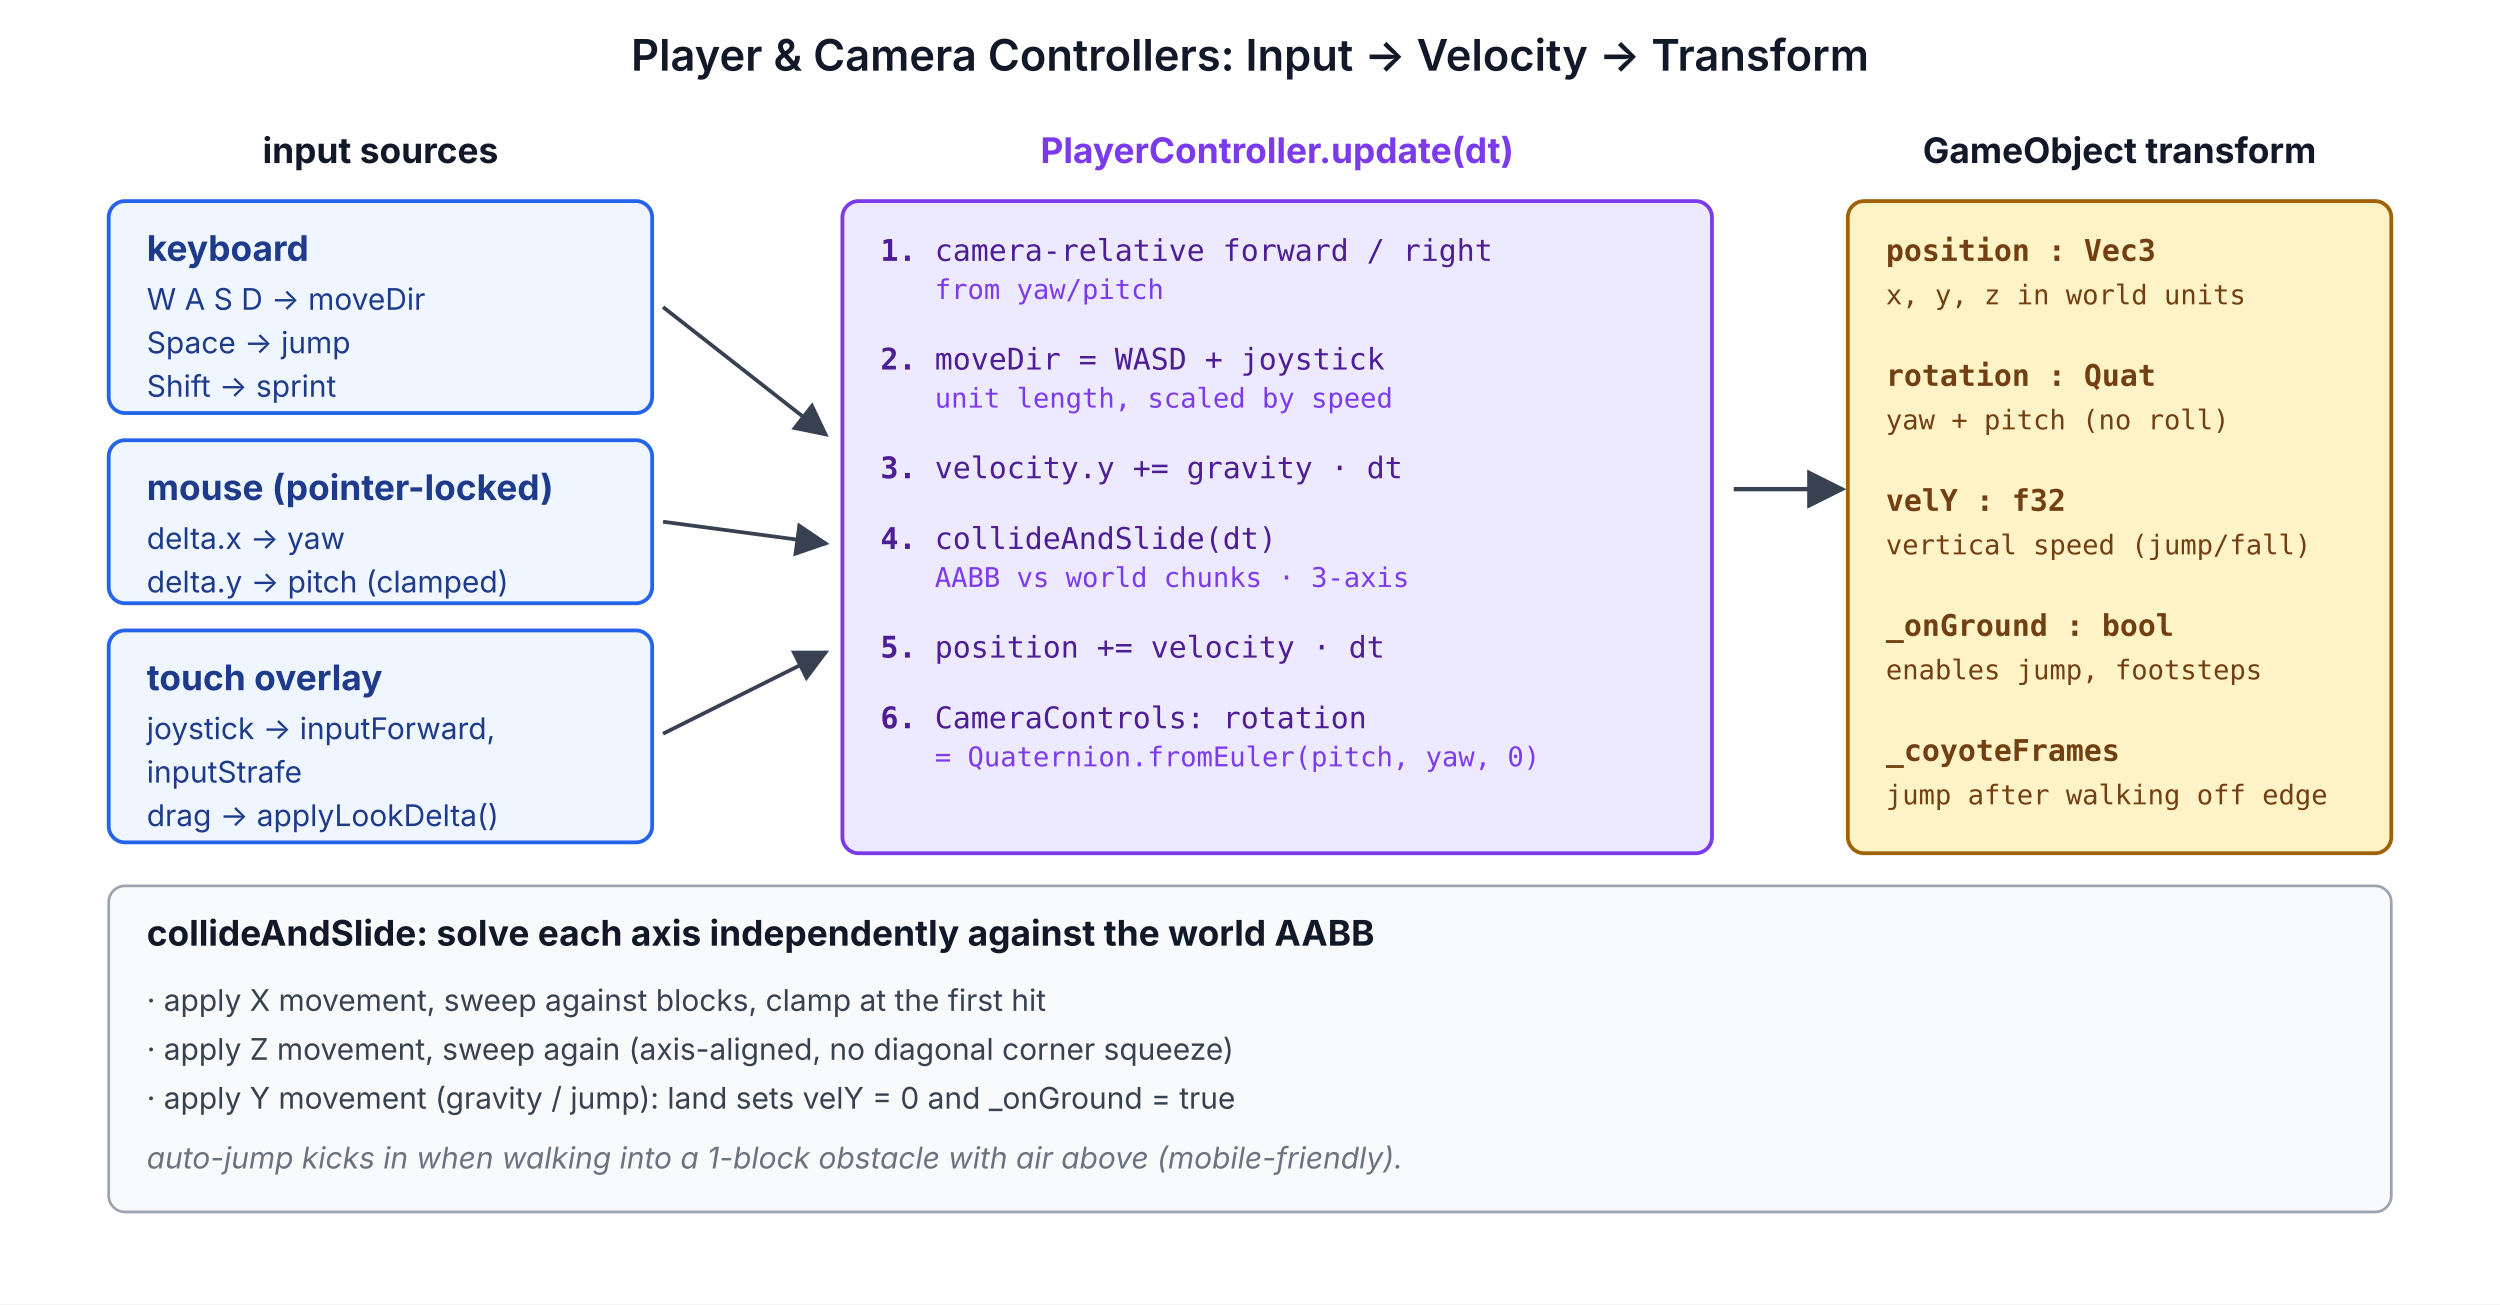
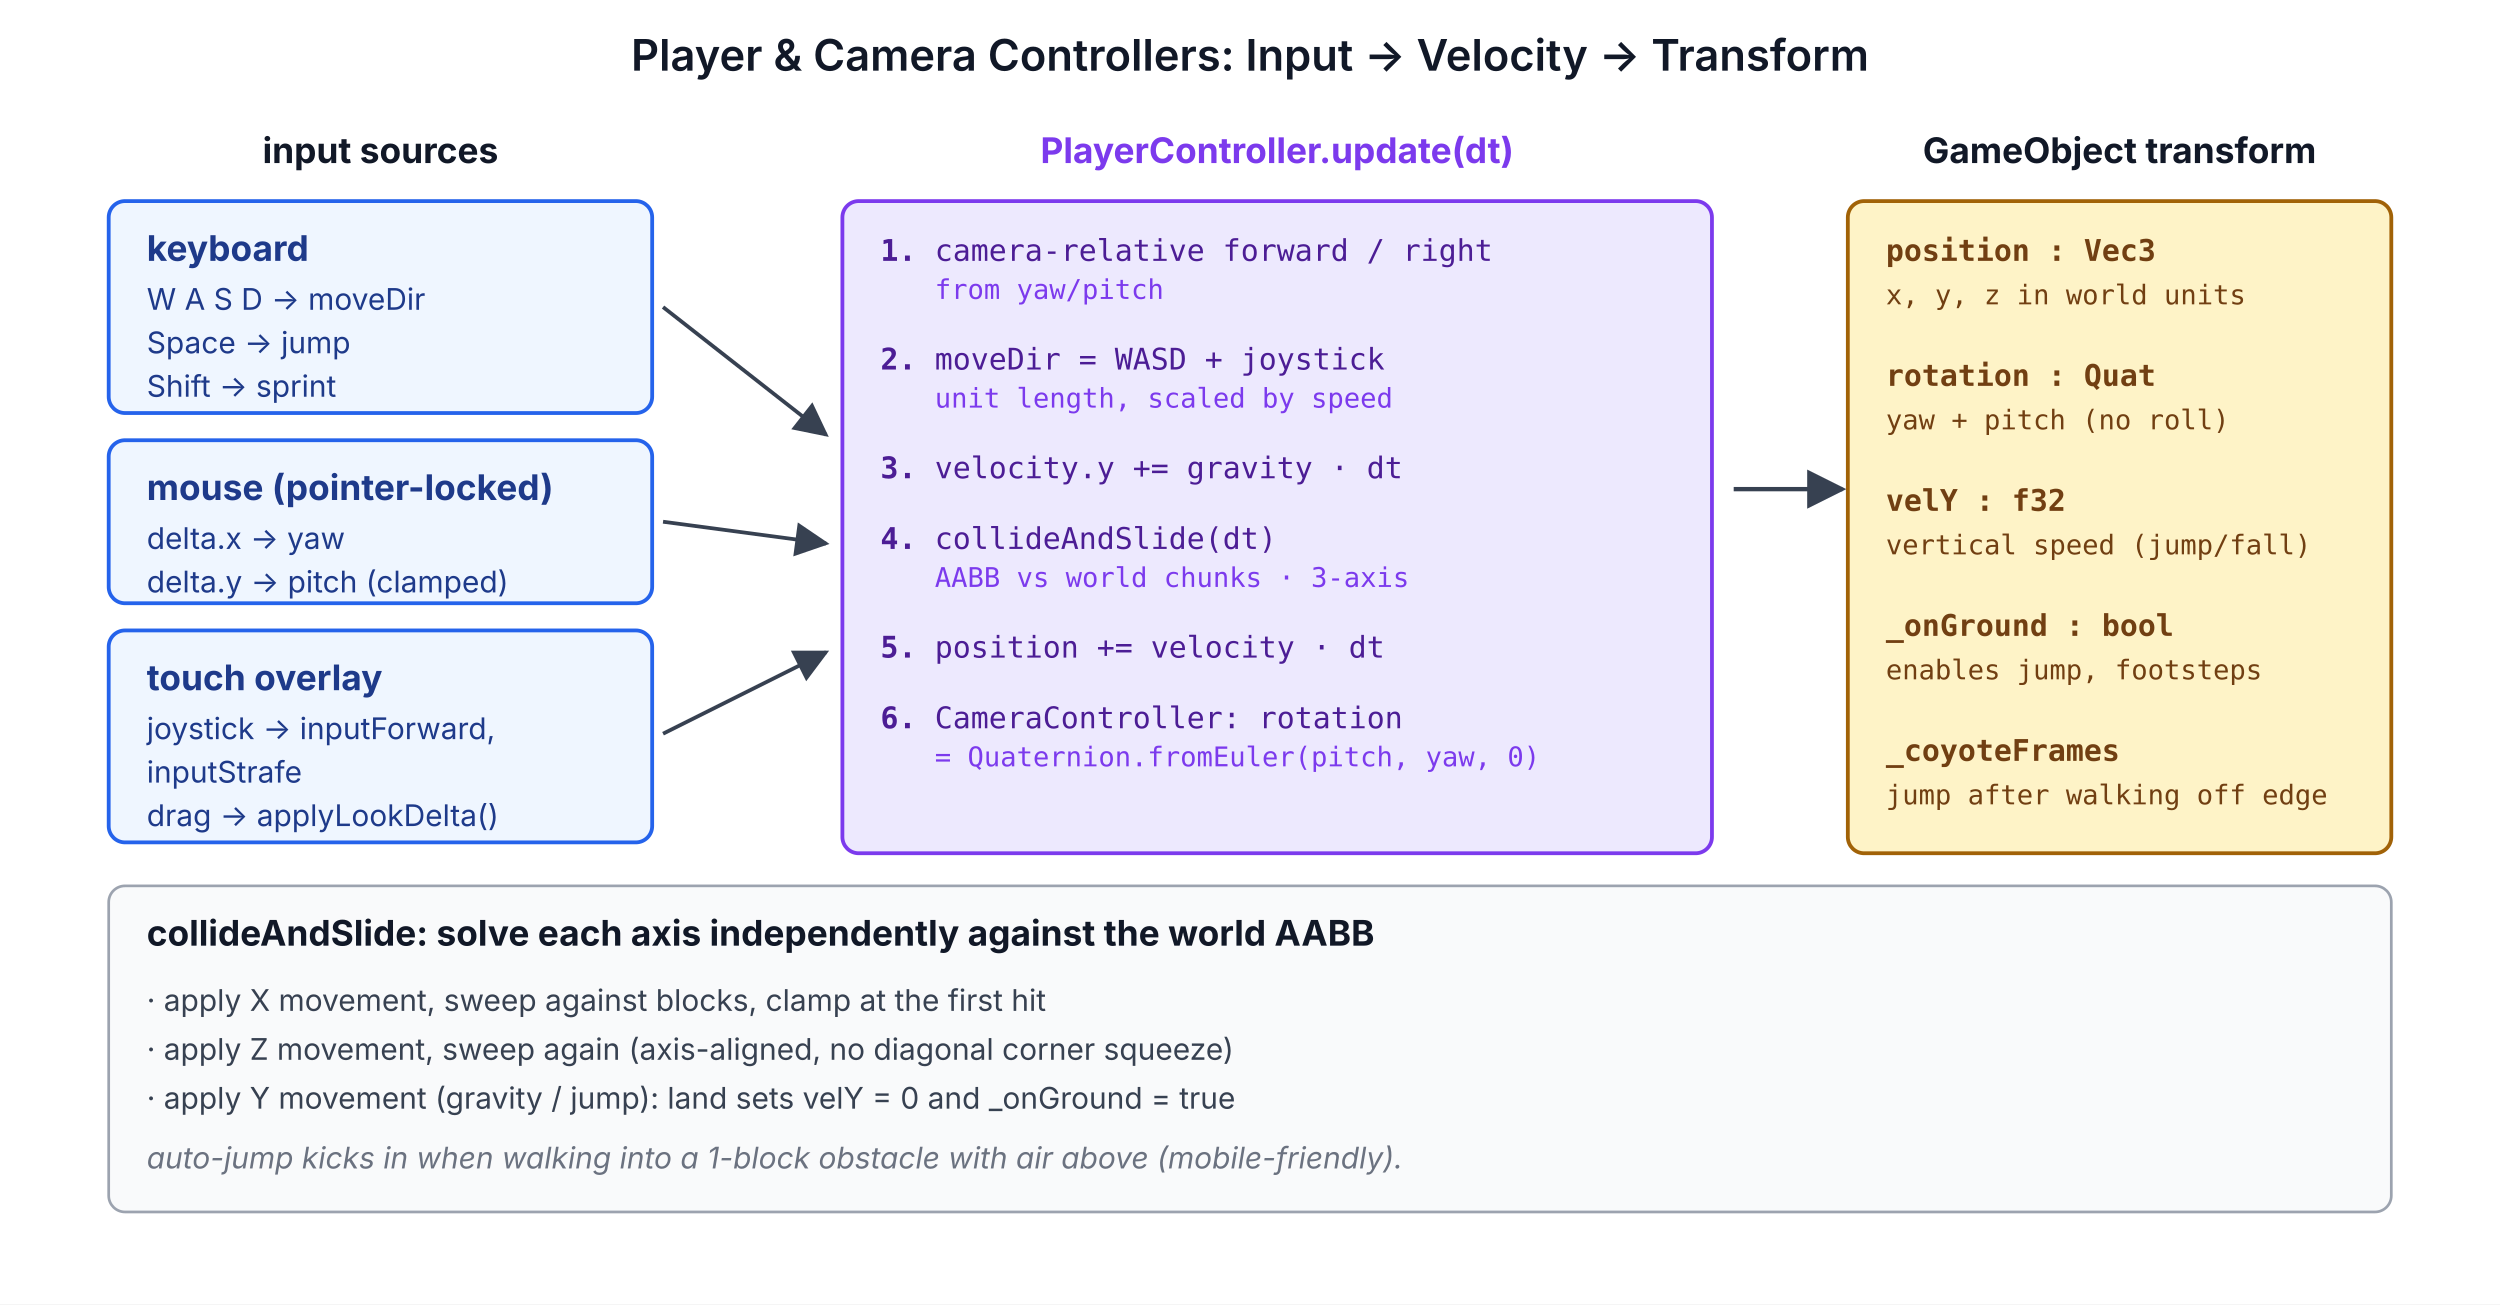
<svg xmlns="http://www.w3.org/2000/svg" viewBox="0 0 920 480" font-family="system-ui, -apple-system, sans-serif" font-size="13">
  <rect width="920" height="480" fill="#ffffff" />
  <text x="460" y="26" text-anchor="middle" font-size="16" font-weight="600" fill="#111827">Player &amp; Camera Controllers: Input → Velocity → Transform</text>
  <defs>
    <marker id="pcArr" viewBox="0 0 10 10" refX="9" refY="5" markerWidth="9" markerHeight="9" orient="auto-start-reverse">
      <path d="M0,0 L10,5 L0,10 z" fill="#374151" />
    </marker>
  </defs>
  <g transform="translate(40, 60)">
    <text x="100" y="0" text-anchor="middle" font-weight="700" fill="#111827">input sources</text>
    <g transform="translate(0, 14)">
      <rect width="200" height="78" fill="#eff6ff" stroke="#2563eb" stroke-width="1.4" rx="6" />
      <text x="14" y="22" font-weight="700" fill="#1e3a8a">keyboard</text>
      <g font-size="11" fill="#1e3a8a">
        <text x="14" y="40">W A S D → moveDir</text>
        <text x="14" y="56">Space → jump</text>
        <text x="14" y="72">Shift → sprint</text>
      </g>
    </g>
    <g transform="translate(0, 102)">
      <rect width="200" height="60" fill="#eff6ff" stroke="#2563eb" stroke-width="1.4" rx="6" />
      <text x="14" y="22" font-weight="700" fill="#1e3a8a">mouse (pointer-locked)</text>
      <g font-size="11" fill="#1e3a8a">
        <text x="14" y="40">delta.x → yaw</text>
        <text x="14" y="56">delta.y → pitch (clamped)</text>
      </g>
    </g>
    <g transform="translate(0, 172)">
      <rect width="200" height="78" fill="#eff6ff" stroke="#2563eb" stroke-width="1.4" rx="6" />
      <text x="14" y="22" font-weight="700" fill="#1e3a8a">touch overlay</text>
      <g font-size="11" fill="#1e3a8a">
        <text x="14" y="40">joystick → inputForward,</text>
        <text x="14" y="56">           inputStrafe</text>
        <text x="14" y="72">drag → applyLookDelta()</text>
      </g>
    </g>
  </g>
  <g stroke="#374151" stroke-width="1.4">
    <line x1="244" y1="113" x2="304" y2="160" marker-end="url(#pcArr)" />
    <line x1="244" y1="192" x2="304" y2="200" marker-end="url(#pcArr)" />
    <line x1="244" y1="270" x2="304" y2="240" marker-end="url(#pcArr)" />
  </g>
  <g transform="translate(310, 60)">
    <text x="160" y="0" text-anchor="middle" font-weight="700" fill="#7c3aed">PlayerController.update(dt)</text>
    <rect x="0" y="14" width="320" height="240" fill="#ede9fe" stroke="#7c3aed" stroke-width="1.4" rx="6" />
    <g font-family="ui-monospace, Consolas, monospace" font-size="11" fill="#4c1d95" transform="translate(14, 0)">
      <text x="0" y="36" font-weight="700">1.</text>
      <text x="20" y="36">camera-relative forward / right</text>
      <text x="20" y="50" font-size="10" fill="#7c3aed">from yaw/pitch</text>
      <text x="0" y="76" font-weight="700">2.</text>
      <text x="20" y="76">moveDir = WASD + joystick</text>
      <text x="20" y="90" font-size="10" fill="#7c3aed">unit length, scaled by speed</text>
      <text x="0" y="116" font-weight="700">3.</text>
      <text x="20" y="116">velocity.y += gravity · dt</text>
      <text x="0" y="142" font-weight="700">4.</text>
      <text x="20" y="142">collideAndSlide(dt)</text>
      <text x="20" y="156" font-size="10" fill="#7c3aed">AABB vs world chunks · 3-axis</text>
      <text x="0" y="182" font-weight="700">5.</text>
      <text x="20" y="182">position += velocity · dt</text>
      <text x="0" y="208" font-weight="700">6.</text>
-       <text x="20" y="208">CameraControls: rotation</text>
+       <text x="20" y="208">CameraController: rotation</text>
      <text x="20" y="222" font-size="10" fill="#7c3aed">= Quaternion.fromEuler(pitch, yaw, 0)</text>
    </g>
  </g>
  <line x1="638" y1="180" x2="678" y2="180" stroke="#374151" stroke-width="1.6" marker-end="url(#pcArr)" />
  <g transform="translate(680, 60)">
    <text x="100" y="0" text-anchor="middle" font-weight="700" fill="#111827">GameObject transform</text>
    <rect x="0" y="14" width="200" height="240" fill="#fef3c7" stroke="#a16207" stroke-width="1.4" rx="6" />
    <g font-family="ui-monospace, Consolas, monospace" font-size="11" fill="#713f12">
      <text x="14" y="36" font-weight="700">position : Vec3</text>
      <text x="14" y="52" font-size="10">x, y, z in world units</text>
      <text x="14" y="82" font-weight="700">rotation : Quat</text>
      <text x="14" y="98" font-size="10">yaw + pitch (no roll)</text>
      <text x="14" y="128" font-weight="700">velY : f32</text>
      <text x="14" y="144" font-size="10">vertical speed (jump/fall)</text>
      <text x="14" y="174" font-weight="700">_onGround : bool</text>
      <text x="14" y="190" font-size="10">enables jump, footsteps</text>
      <text x="14" y="220" font-weight="700">_coyoteFrames</text>
      <text x="14" y="236" font-size="10">jump after walking off edge</text>
    </g>
  </g>
  <g transform="translate(40, 326)">
    <rect width="840" height="120" fill="#f9fafb" stroke="#9ca3af" stroke-width="1" rx="6" />
    <text x="14" y="22" font-weight="700" fill="#111827">collideAndSlide: solve each axis independently against the world AABB</text>
    <g font-size="11" fill="#374151" transform="translate(14, 0)">
      <text x="0" y="46">· apply X movement, sweep against blocks, clamp at the first hit</text>
      <text x="0" y="64">· apply Z movement, sweep again (axis-aligned, no diagonal corner squeeze)</text>
      <text x="0" y="82">· apply Y movement (gravity / jump): land sets velY = 0 and _onGround = true</text>
      <text x="0" y="104" font-style="italic" fill="#6b7280">auto-jump kicks in when walking into a 1-block obstacle with air above (mobile-friendly).</text>
    </g>
  </g>
</svg>
